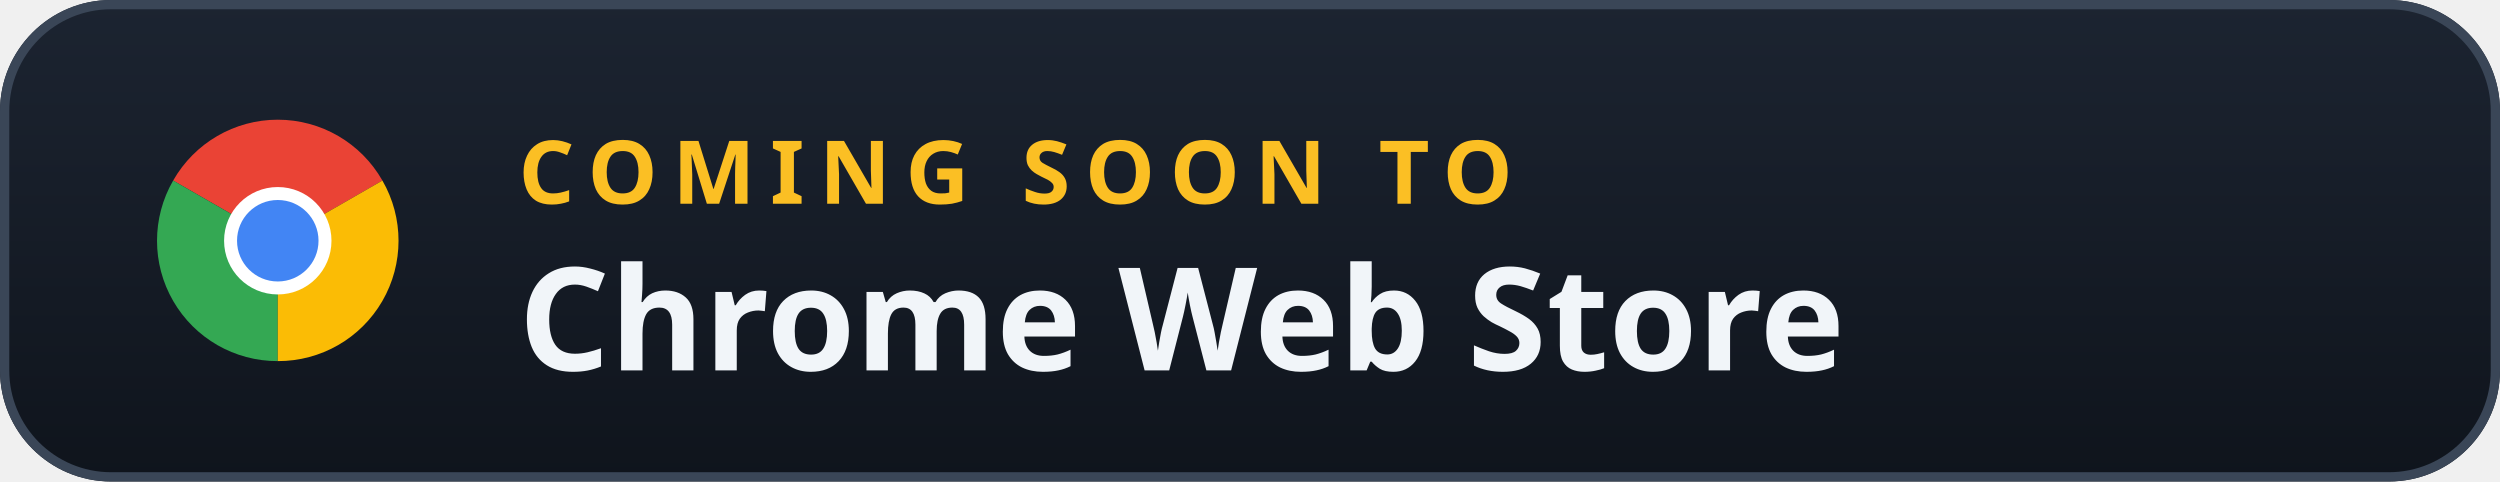
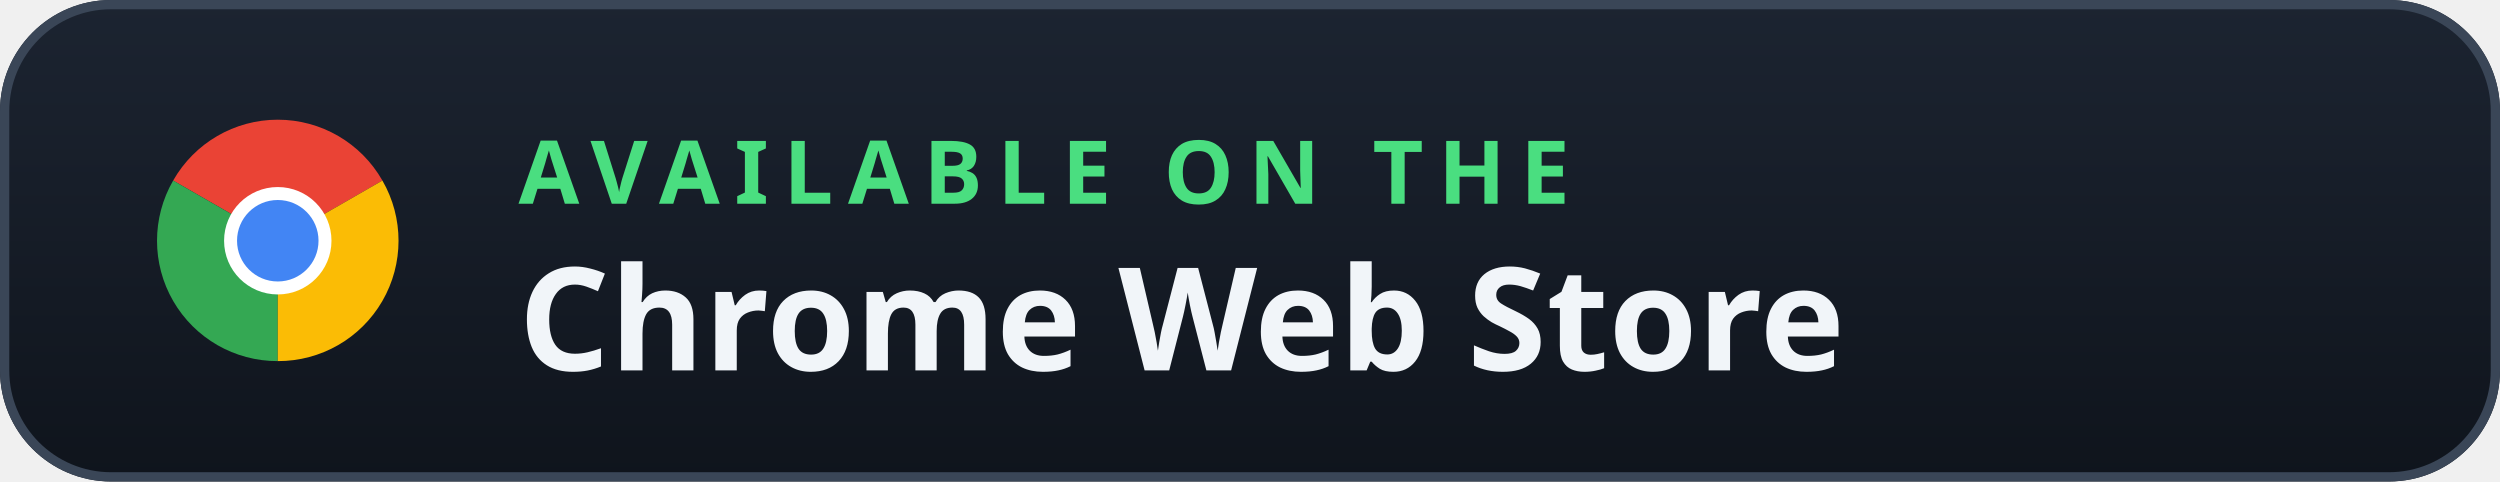
- <svg xmlns="http://www.w3.org/2000/svg" width="270" height="52" role="img" aria-label="Coming soon to Chrome Web Store">
+ <svg xmlns="http://www.w3.org/2000/svg" width="270" height="52" role="img" aria-label="Available on the Chrome Web Store">
  <defs>
    <linearGradient id="bg" x1="0" y1="0" x2="0" y2="1">
      <stop offset="0" stop-color="#1c2431" />
      <stop offset="1" stop-color="#0f141c" />
    </linearGradient>
  </defs>
  <rect width="270" height="52" rx="12" fill="url(#bg)" />
  <rect x=".5" y=".5" width="269" height="51" rx="11.5" fill="none" stroke="#3a4657" />
  <g transform="translate(30,26)">
    <path d="M0 0 L-11.3 -6.5 A13 13 0 0 1 11.3 -6.5 Z" fill="#EA4335" />
    <path d="M0 0 L-11.3 -6.5 A13 13 0 0 0 0 13 Z" fill="#34A853" />
    <path d="M0 0 L0 13 A13 13 0 0 0 11.3 -6.5 Z" fill="#FBBC05" />
    <circle r="5.8" fill="#fff" />
    <circle r="4.4" fill="#4285F4" />
  </g>
-   <text x="56" y="22" font-family="Segoe UI, Verdana, sans-serif" font-size="9.5" font-weight="700" letter-spacing="1.6" fill="#fbbf24">COMING SOON TO</text>
+   <text x="56" y="22" font-family="Segoe UI, Verdana, sans-serif" font-size="9.5" font-weight="700" letter-spacing="1.6" fill="#4ade80">AVAILABLE ON THE</text>
  <text x="56" y="40" font-family="Segoe UI, Verdana, sans-serif" font-size="15.5" font-weight="600" fill="#f1f5f9">Chrome Web Store</text>
</svg>
